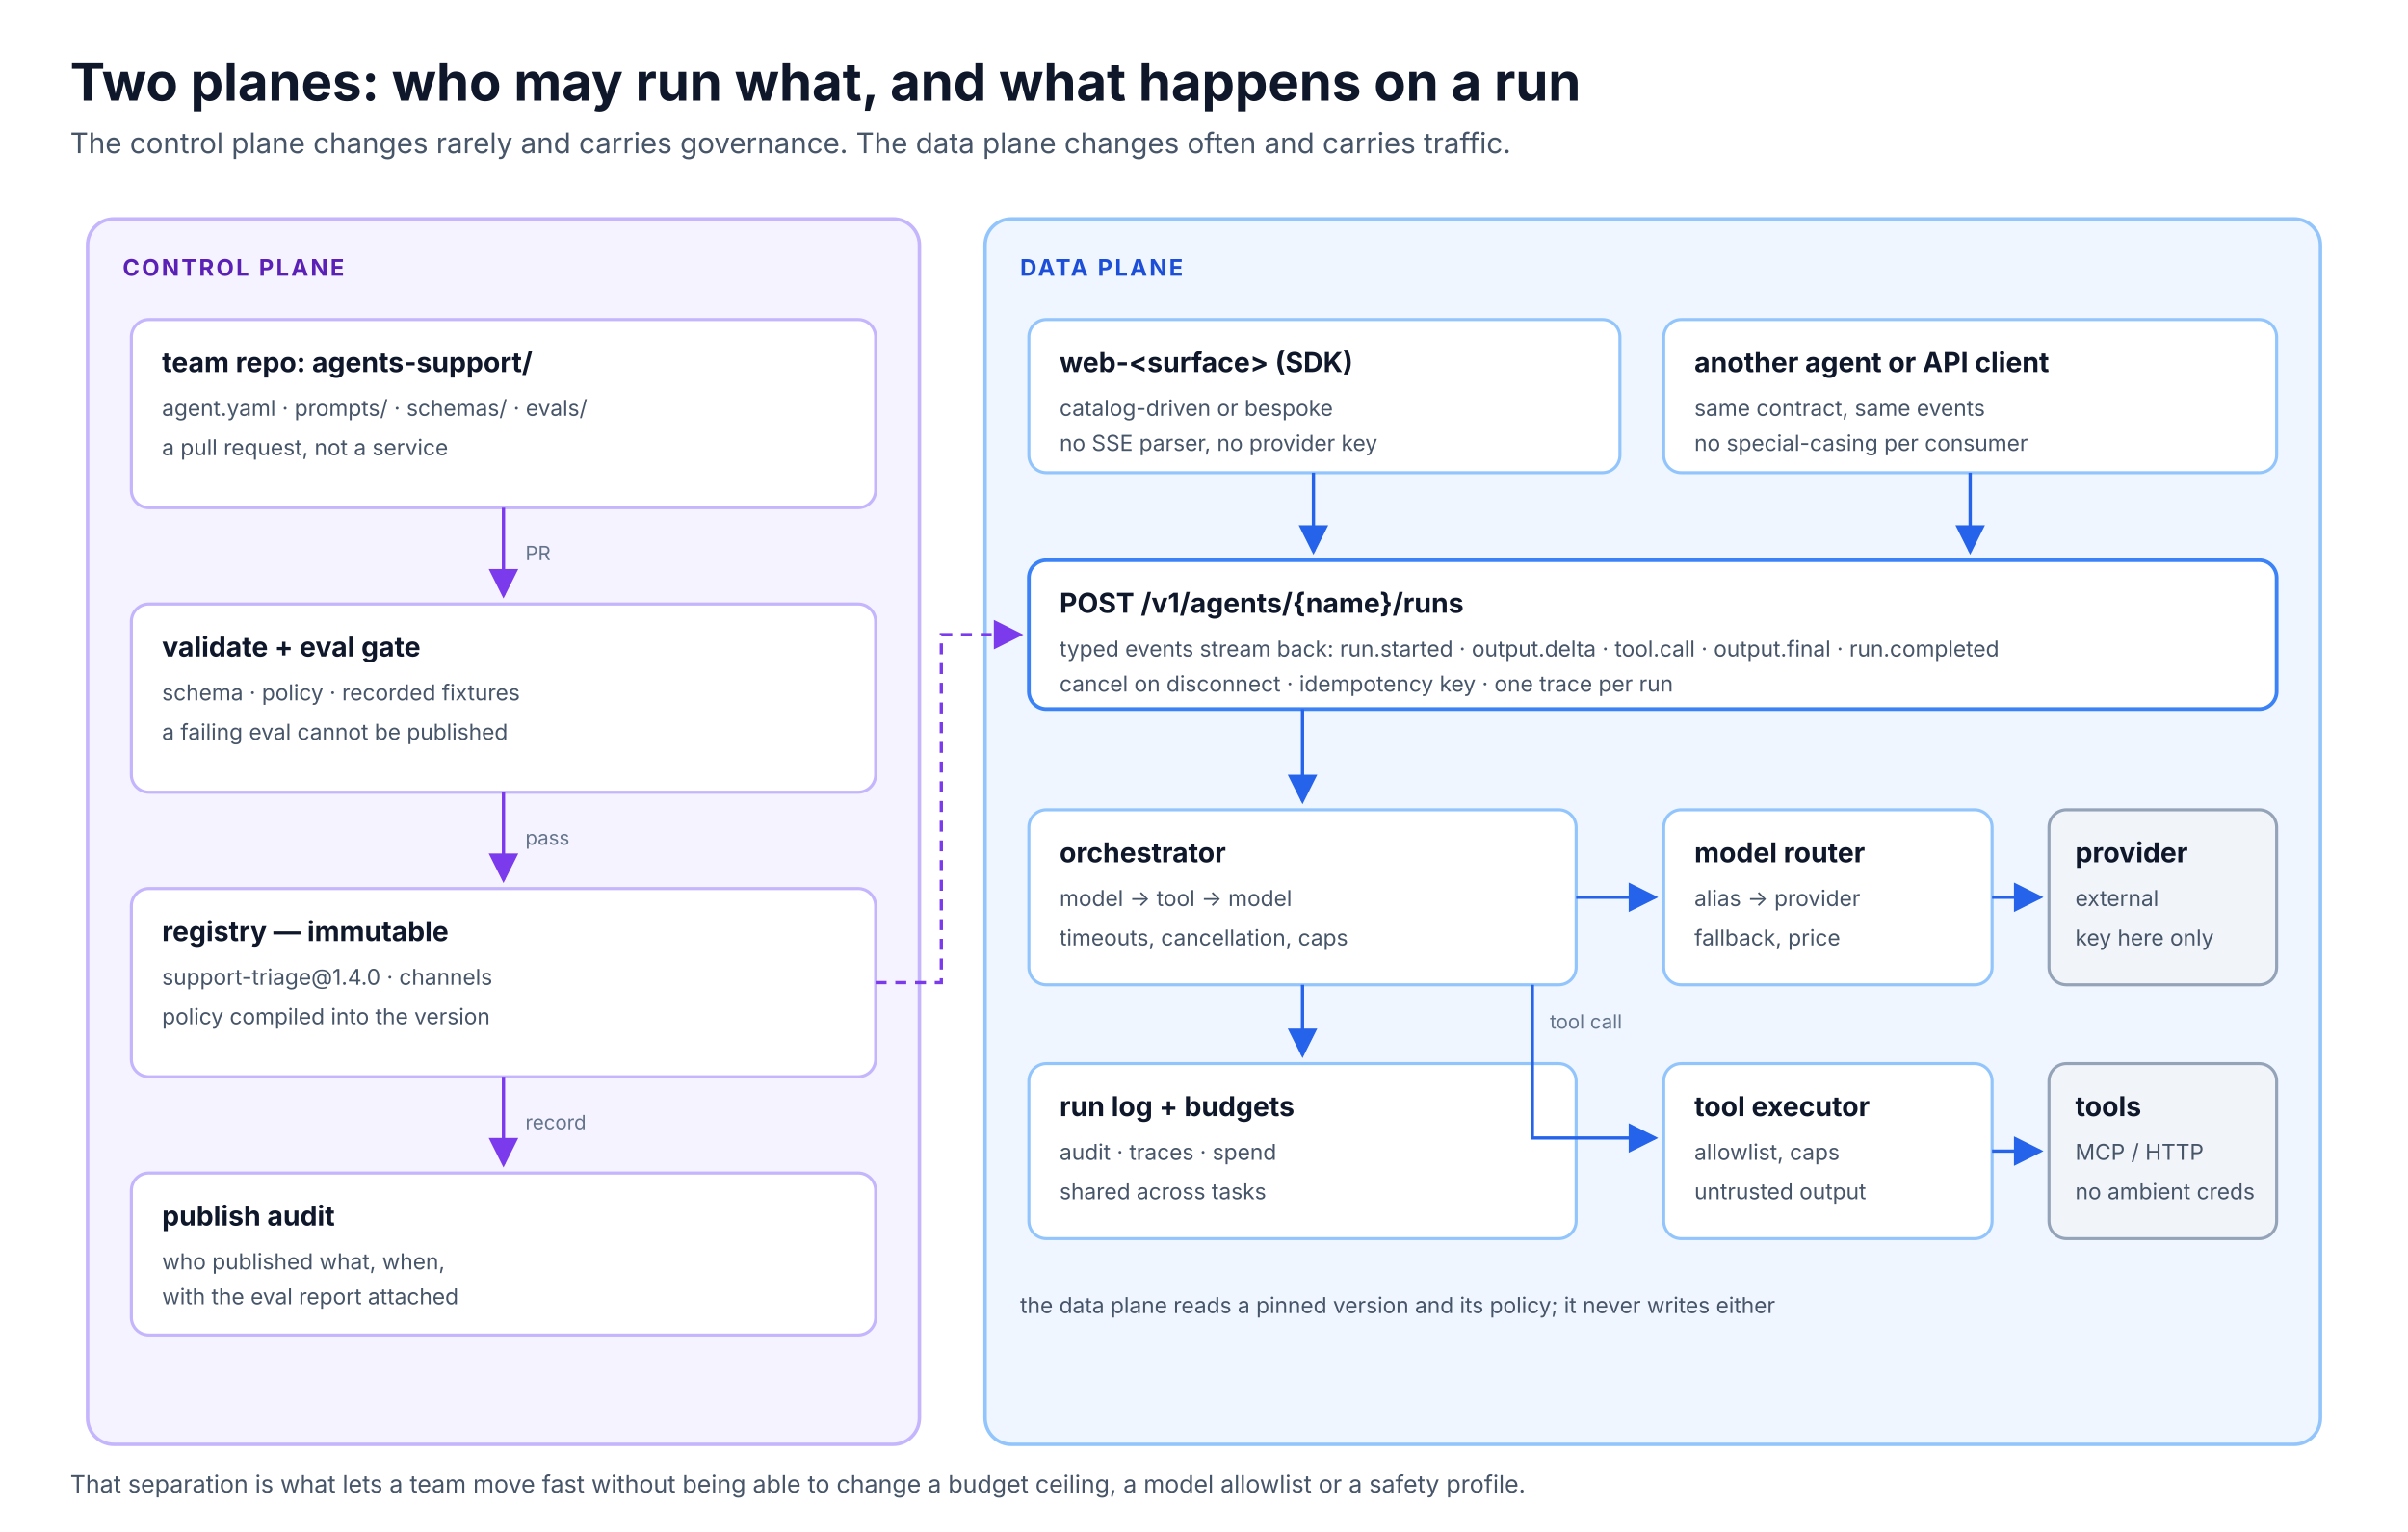
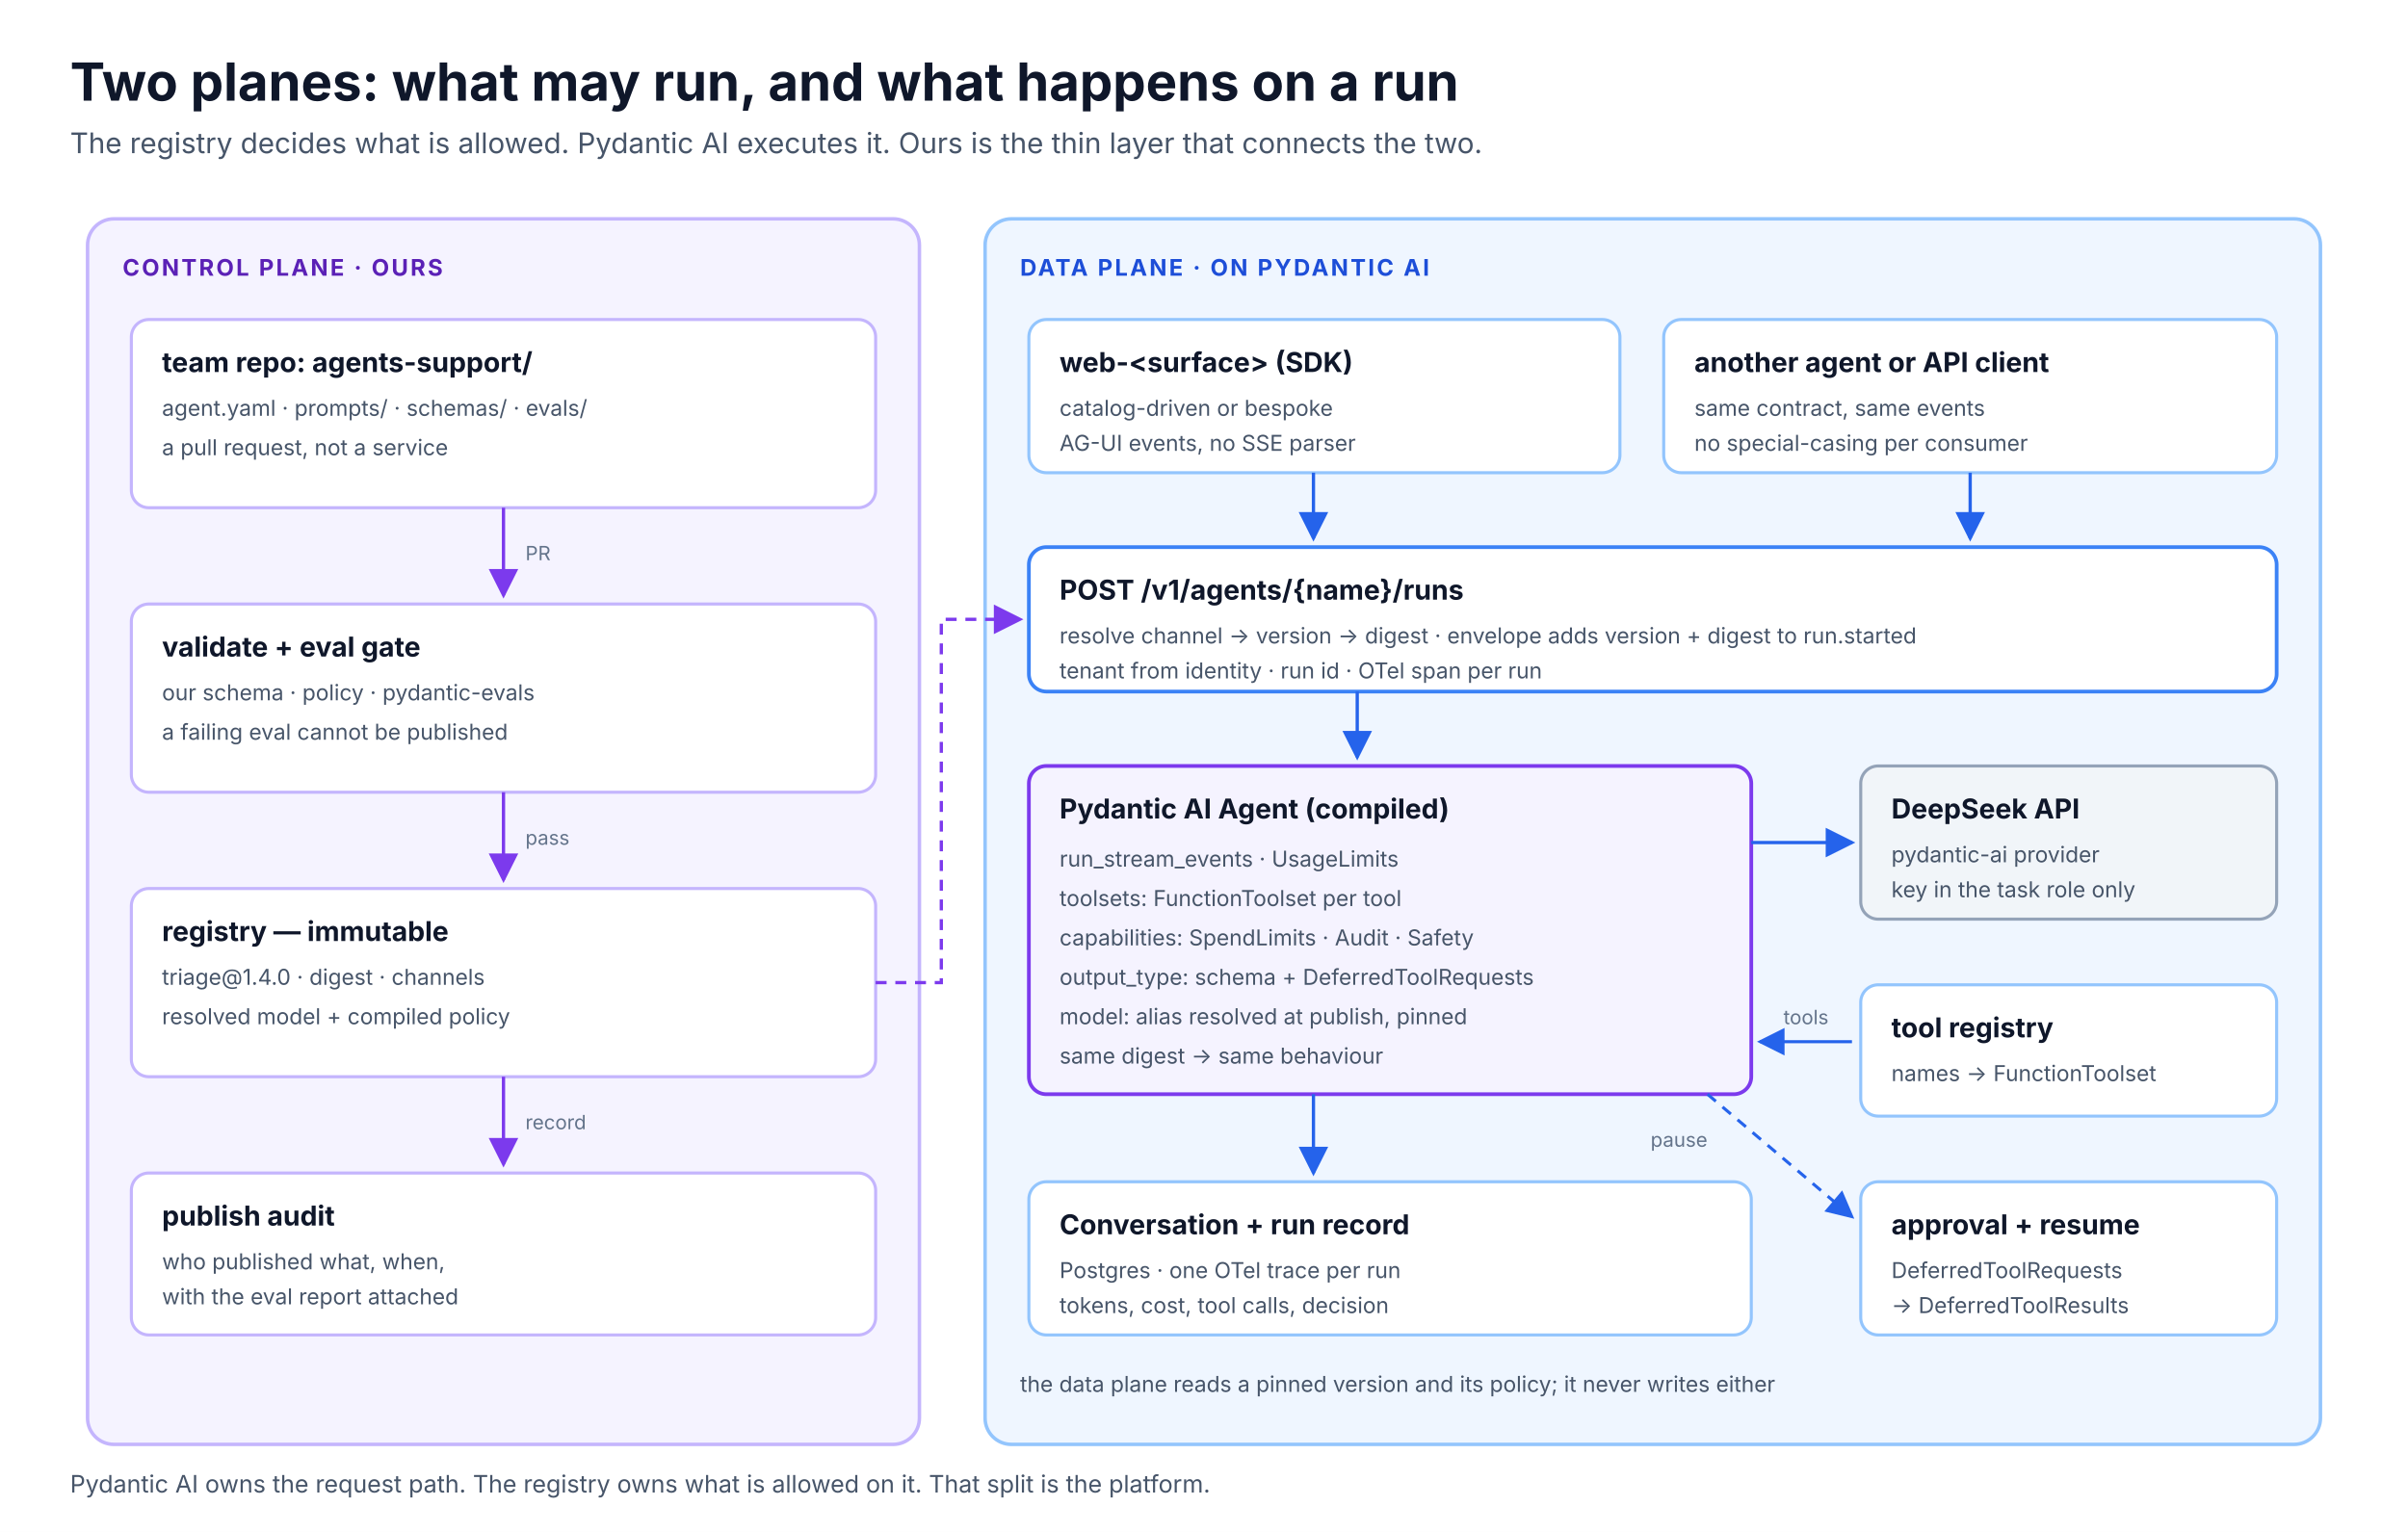
<svg xmlns="http://www.w3.org/2000/svg" viewBox="0 0 1100 700" width="1100" height="700" role="img" aria-labelledby="t d">
  <rect width="1100" height="700" fill="#ffffff" />
  <style>
    .h1{font:700 24px 'Inter','Segoe UI',Helvetica,Arial,sans-serif;fill:#0f172a}
    .sub{font:400 13px 'Inter','Segoe UI',Helvetica,Arial,sans-serif;fill:#475569}
    .bt{font:700 12.5px 'Inter','Segoe UI',Helvetica,Arial,sans-serif;fill:#0f172a}
    .bd{font:400 10px 'Inter','Segoe UI',Helvetica,Arial,sans-serif;fill:#475569}
    .grp{font:700 10.5px 'Inter','Segoe UI',Helvetica,Arial,sans-serif;letter-spacing:1px}
    .edge{font:400 9px 'Inter','Segoe UI',Helvetica,Arial,sans-serif;fill:#64748b}
    .note{font:400 11px 'Inter','Segoe UI',Helvetica,Arial,sans-serif;fill:#475569}
+     .tag{font:700 8px 'Inter','Segoe UI',Helvetica,Arial,sans-serif;fill:#ffffff}
  </style>
  <defs>
    <marker id="g1" markerWidth="9" markerHeight="9" refX="8" refY="4.5" orient="auto">
      <path d="M0,0 L9,4.5 L0,9 z" fill="#7c3aed" />
    </marker>
    <marker id="g2" markerWidth="9" markerHeight="9" refX="8" refY="4.5" orient="auto">
      <path d="M0,0 L9,4.5 L0,9 z" fill="#2563eb" />
    </marker>
  </defs>
-   <text x="32" y="46" class="h1">Two planes: who may run what, and what happens on a run</text>
-   <text x="32" y="70" class="sub">The control plane changes rarely and carries governance. The data plane changes often and carries traffic.</text>
+   <text x="32" y="46" class="h1">Two planes: what may run, and what happens on a run</text>
+   <text x="32" y="70" class="sub">The registry decides what is allowed. Pydantic AI executes it. Ours is the thin layer that connects the two.</text>
  <rect x="40" y="100" width="380" height="560" rx="12" fill="#f5f3ff" stroke="#c4b5fd" stroke-width="1.6" />
-   <text x="56" y="126" class="grp" fill="#5b21b6">CONTROL PLANE</text>
+   <text x="56" y="126" class="grp" fill="#5b21b6">CONTROL PLANE · OURS</text>
  <rect x="60" y="146" width="340" height="86" rx="8" fill="#ffffff" stroke="#c4b5fd" stroke-width="1.4" />
  <text x="74" y="170" class="bt">team repo: agents-support/</text>
  <text x="74" y="190" class="bd">agent.yaml · prompts/ · schemas/ · evals/</text>
  <text x="74" y="208" class="bd">a pull request, not a service</text>
  <line x1="230" y1="232" x2="230" y2="272" stroke="#7c3aed" stroke-width="1.5" marker-end="url(#g1)" />
  <text x="240" y="256" class="edge">PR</text>
  <rect x="60" y="276" width="340" height="86" rx="8" fill="#ffffff" stroke="#c4b5fd" stroke-width="1.4" />
  <text x="74" y="300" class="bt">validate + eval gate</text>
-   <text x="74" y="320" class="bd">schema · policy · recorded fixtures</text>
+   <text x="74" y="320" class="bd">our schema · policy · pydantic-evals</text>
  <text x="74" y="338" class="bd">a failing eval cannot be published</text>
  <line x1="230" y1="362" x2="230" y2="402" stroke="#7c3aed" stroke-width="1.5" marker-end="url(#g1)" />
  <text x="240" y="386" class="edge">pass</text>
  <rect x="60" y="406" width="340" height="86" rx="8" fill="#ffffff" stroke="#c4b5fd" stroke-width="1.4" />
  <text x="74" y="430" class="bt">registry — immutable</text>
-   <text x="74" y="450" class="bd">support-triage@1.4.0 · channels</text>
-   <text x="74" y="468" class="bd">policy compiled into the version</text>
+   <text x="74" y="450" class="bd">triage@1.4.0 · digest · channels</text>
+   <text x="74" y="468" class="bd">resolved model + compiled policy</text>
  <line x1="230" y1="492" x2="230" y2="532" stroke="#7c3aed" stroke-width="1.5" marker-end="url(#g1)" />
  <text x="240" y="516" class="edge">record</text>
  <rect x="60" y="536" width="340" height="74" rx="8" fill="#ffffff" stroke="#c4b5fd" stroke-width="1.4" />
  <text x="74" y="560" class="bt">publish audit</text>
  <text x="74" y="580" class="bd">who published what, when,</text>
  <text x="74" y="596" class="bd">with the eval report attached</text>
  <rect x="450" y="100" width="610" height="560" rx="12" fill="#eff6ff" stroke="#93c5fd" stroke-width="1.6" />
-   <text x="466" y="126" class="grp" fill="#1d4ed8">DATA PLANE</text>
+   <text x="466" y="126" class="grp" fill="#1d4ed8">DATA PLANE · ON PYDANTIC AI</text>
  <rect x="470" y="146" width="270" height="70" rx="8" fill="#ffffff" stroke="#93c5fd" stroke-width="1.4" />
  <text x="484" y="170" class="bt">web-&lt;surface&gt; (SDK)</text>
  <text x="484" y="190" class="bd">catalog-driven or bespoke</text>
-   <text x="484" y="206" class="bd">no SSE parser, no provider key</text>
+   <text x="484" y="206" class="bd">AG-UI events, no SSE parser</text>
  <rect x="760" y="146" width="280" height="70" rx="8" fill="#ffffff" stroke="#93c5fd" stroke-width="1.4" />
  <text x="774" y="170" class="bt">another agent or API client</text>
  <text x="774" y="190" class="bd">same contract, same events</text>
  <text x="774" y="206" class="bd">no special-casing per consumer</text>
-   <line x1="600" y1="216" x2="600" y2="252" stroke="#2563eb" stroke-width="1.5" marker-end="url(#g2)" />
-   <line x1="900" y1="216" x2="900" y2="252" stroke="#2563eb" stroke-width="1.5" marker-end="url(#g2)" />
-   <rect x="470" y="256" width="570" height="68" rx="8" fill="#ffffff" stroke="#3b82f6" stroke-width="1.7" />
-   <text x="484" y="280" class="bt">POST /v1/agents/{name}/runs</text>
-   <text x="484" y="300" class="bd">typed events stream back: run.started · output.delta · tool.call · output.final · run.completed</text>
-   <text x="484" y="316" class="bd">cancel on disconnect · idempotency key · one trace per run</text>
-   <line x1="595" y1="324" x2="595" y2="366" stroke="#2563eb" stroke-width="1.5" marker-end="url(#g2)" />
-   <rect x="470" y="370" width="250" height="80" rx="8" fill="#ffffff" stroke="#93c5fd" stroke-width="1.4" />
-   <text x="484" y="394" class="bt">orchestrator</text>
-   <text x="484" y="414" class="bd">model → tool → model</text>
-   <text x="484" y="432" class="bd">timeouts, cancellation, caps</text>
-   <line x1="720" y1="410" x2="756" y2="410" stroke="#2563eb" stroke-width="1.5" marker-end="url(#g2)" />
-   <rect x="760" y="370" width="150" height="80" rx="8" fill="#ffffff" stroke="#93c5fd" stroke-width="1.4" />
-   <text x="774" y="394" class="bt">model router</text>
-   <text x="774" y="414" class="bd">alias → provider</text>
-   <text x="774" y="432" class="bd">fallback, price</text>
-   <line x1="910" y1="410" x2="932" y2="410" stroke="#2563eb" stroke-width="1.5" marker-end="url(#g2)" />
-   <rect x="936" y="370" width="104" height="80" rx="8" fill="#f1f5f9" stroke="#94a3b8" stroke-width="1.4" />
-   <text x="948" y="394" class="bt">provider</text>
-   <text x="948" y="414" class="bd">external</text>
-   <text x="948" y="432" class="bd">key here only</text>
-   <line x1="595" y1="450" x2="595" y2="482" stroke="#2563eb" stroke-width="1.5" marker-end="url(#g2)" />
-   <rect x="470" y="486" width="250" height="80" rx="8" fill="#ffffff" stroke="#93c5fd" stroke-width="1.4" />
-   <text x="484" y="510" class="bt">run log + budgets</text>
-   <text x="484" y="530" class="bd">audit · traces · spend</text>
-   <text x="484" y="548" class="bd">shared across tasks</text>
-   <path d="M 700 450 L 700 520 L 756 520" fill="none" stroke="#2563eb" stroke-width="1.5" marker-end="url(#g2)" />
-   <text x="708" y="470" class="edge">tool call</text>
-   <rect x="760" y="486" width="150" height="80" rx="8" fill="#ffffff" stroke="#93c5fd" stroke-width="1.4" />
-   <text x="774" y="510" class="bt">tool executor</text>
-   <text x="774" y="530" class="bd">allowlist, caps</text>
-   <text x="774" y="548" class="bd">untrusted output</text>
-   <line x1="910" y1="526" x2="932" y2="526" stroke="#2563eb" stroke-width="1.5" marker-end="url(#g2)" />
-   <rect x="936" y="486" width="104" height="80" rx="8" fill="#f1f5f9" stroke="#94a3b8" stroke-width="1.4" />
-   <text x="948" y="510" class="bt">tools</text>
-   <text x="948" y="530" class="bd">MCP / HTTP</text>
-   <text x="948" y="548" class="bd">no ambient creds</text>
-   <path d="M 400 449 L 430 449 L 430 290 L 466 290" fill="none" stroke="#7c3aed" stroke-width="1.5" stroke-dasharray="5 4" marker-end="url(#g1)" />
-   <text x="466" y="600" class="bd" font-style="italic">the data plane reads a pinned version and its policy; it never writes either</text>
-   <text x="32" y="682" class="note">That separation is what lets a team move fast without being able to change a budget ceiling, a model allowlist or a safety profile.</text>
+   <line x1="600" y1="216" x2="600" y2="246" stroke="#2563eb" stroke-width="1.5" marker-end="url(#g2)" />
+   <line x1="900" y1="216" x2="900" y2="246" stroke="#2563eb" stroke-width="1.5" marker-end="url(#g2)" />
+   <rect x="470" y="250" width="570" height="66" rx="8" fill="#ffffff" stroke="#3b82f6" stroke-width="1.7" />
+   <text x="484" y="274" class="bt">POST /v1/agents/{name}/runs</text>
+   <text x="484" y="294" class="bd">resolve channel → version → digest · envelope adds version + digest to run.started</text>
+   <text x="484" y="310" class="bd">tenant from identity · run id · OTel span per run</text>
+   <line x1="620" y1="316" x2="620" y2="346" stroke="#2563eb" stroke-width="1.5" marker-end="url(#g2)" />
+   <rect x="470" y="350" width="330" height="150" rx="8" fill="#f5f3ff" stroke="#7c3aed" stroke-width="1.7" />
+   <text x="484" y="374" class="bt">Pydantic AI Agent (compiled)</text>
+   <text x="484" y="396" class="bd">run_stream_events · UsageLimits</text>
+   <text x="484" y="414" class="bd">toolsets: FunctionToolset per tool</text>
+   <text x="484" y="432" class="bd">capabilities: SpendLimits · Audit · Safety</text>
+   <text x="484" y="450" class="bd">output_type: schema + DeferredToolRequests</text>
+   <text x="484" y="468" class="bd">model: alias resolved at publish, pinned</text>
+   <text x="484" y="486" class="bd" fill="#6d28d9">same digest → same behaviour</text>
+   <line x1="800" y1="385" x2="846" y2="385" stroke="#2563eb" stroke-width="1.5" marker-end="url(#g2)" />
+   <rect x="850" y="350" width="190" height="70" rx="8" fill="#f1f5f9" stroke="#94a3b8" stroke-width="1.4" />
+   <text x="864" y="374" class="bt">DeepSeek API</text>
+   <text x="864" y="394" class="bd">pydantic-ai provider</text>
+   <text x="864" y="410" class="bd">key in the task role only</text>
+   <line x1="846" y1="476" x2="804" y2="476" stroke="#2563eb" stroke-width="1.4" marker-end="url(#g2)" />
+   <text x="825" y="468" class="edge" text-anchor="middle">tools</text>
+   <rect x="850" y="450" width="190" height="60" rx="8" fill="#ffffff" stroke="#93c5fd" stroke-width="1.4" />
+   <text x="864" y="474" class="bt" font-size="12">tool registry</text>
+   <text x="864" y="494" class="bd">names → FunctionToolset</text>
+   <line x1="600" y1="500" x2="600" y2="536" stroke="#2563eb" stroke-width="1.5" marker-end="url(#g2)" />
+   <rect x="470" y="540" width="330" height="70" rx="8" fill="#ffffff" stroke="#93c5fd" stroke-width="1.4" />
+   <text x="484" y="564" class="bt">Conversation + run record</text>
+   <text x="484" y="584" class="bd">Postgres · one OTel trace per run</text>
+   <text x="484" y="600" class="bd">tokens, cost, tool calls, decision</text>
+   <path d="M 780 500 L 846 556" fill="none" stroke="#2563eb" stroke-width="1.4" stroke-dasharray="5 4" marker-end="url(#g2)" />
+   <text x="754" y="524" class="edge">pause</text>
+   <rect x="850" y="540" width="190" height="70" rx="8" fill="#ffffff" stroke="#93c5fd" stroke-width="1.4" />
+   <text x="864" y="564" class="bt" font-size="12">approval + resume</text>
+   <text x="864" y="584" class="bd">DeferredToolRequests</text>
+   <text x="864" y="600" class="bd">→ DeferredToolResults</text>
+   <path d="M 400 449 L 430 449 L 430 283 L 466 283" fill="none" stroke="#7c3aed" stroke-width="1.5" stroke-dasharray="5 4" marker-end="url(#g1)" />
+   <text x="466" y="636" class="bd" font-style="italic">the data plane reads a pinned version and its policy; it never writes either</text>
+   <text x="32" y="682" class="note">Pydantic AI owns the request path. The registry owns what is allowed on it. That split is the platform.</text>
</svg>
